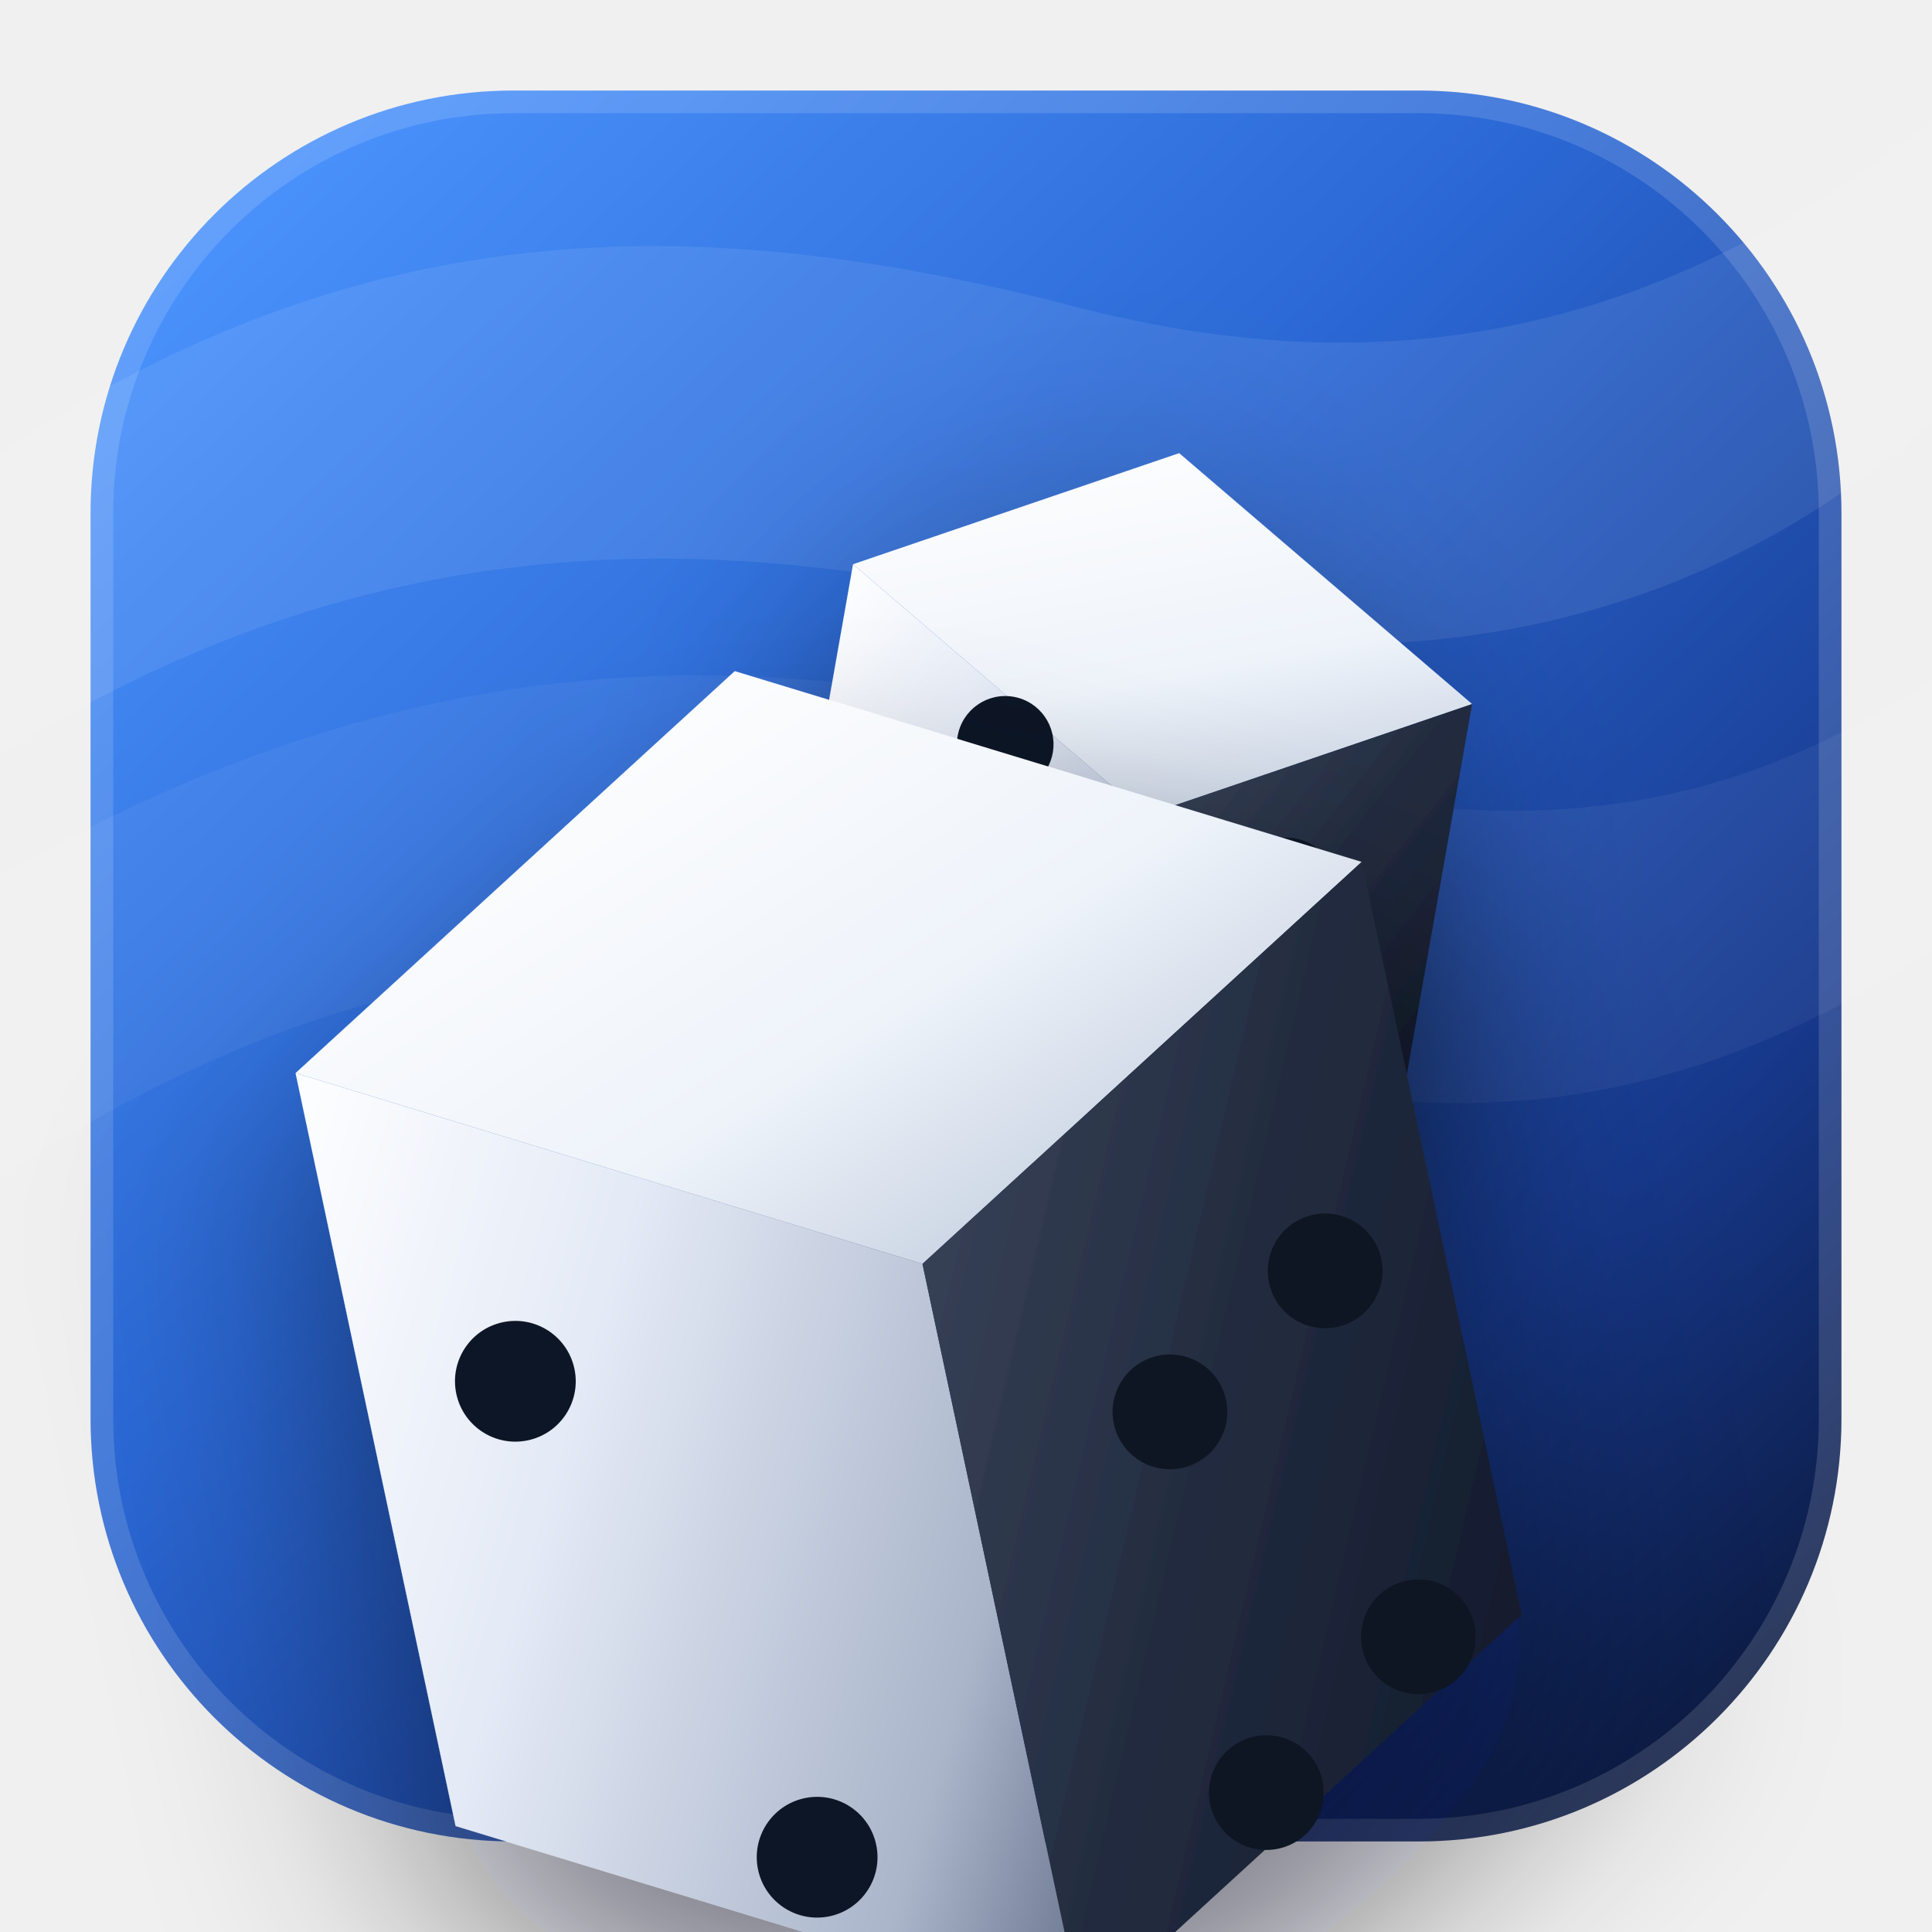
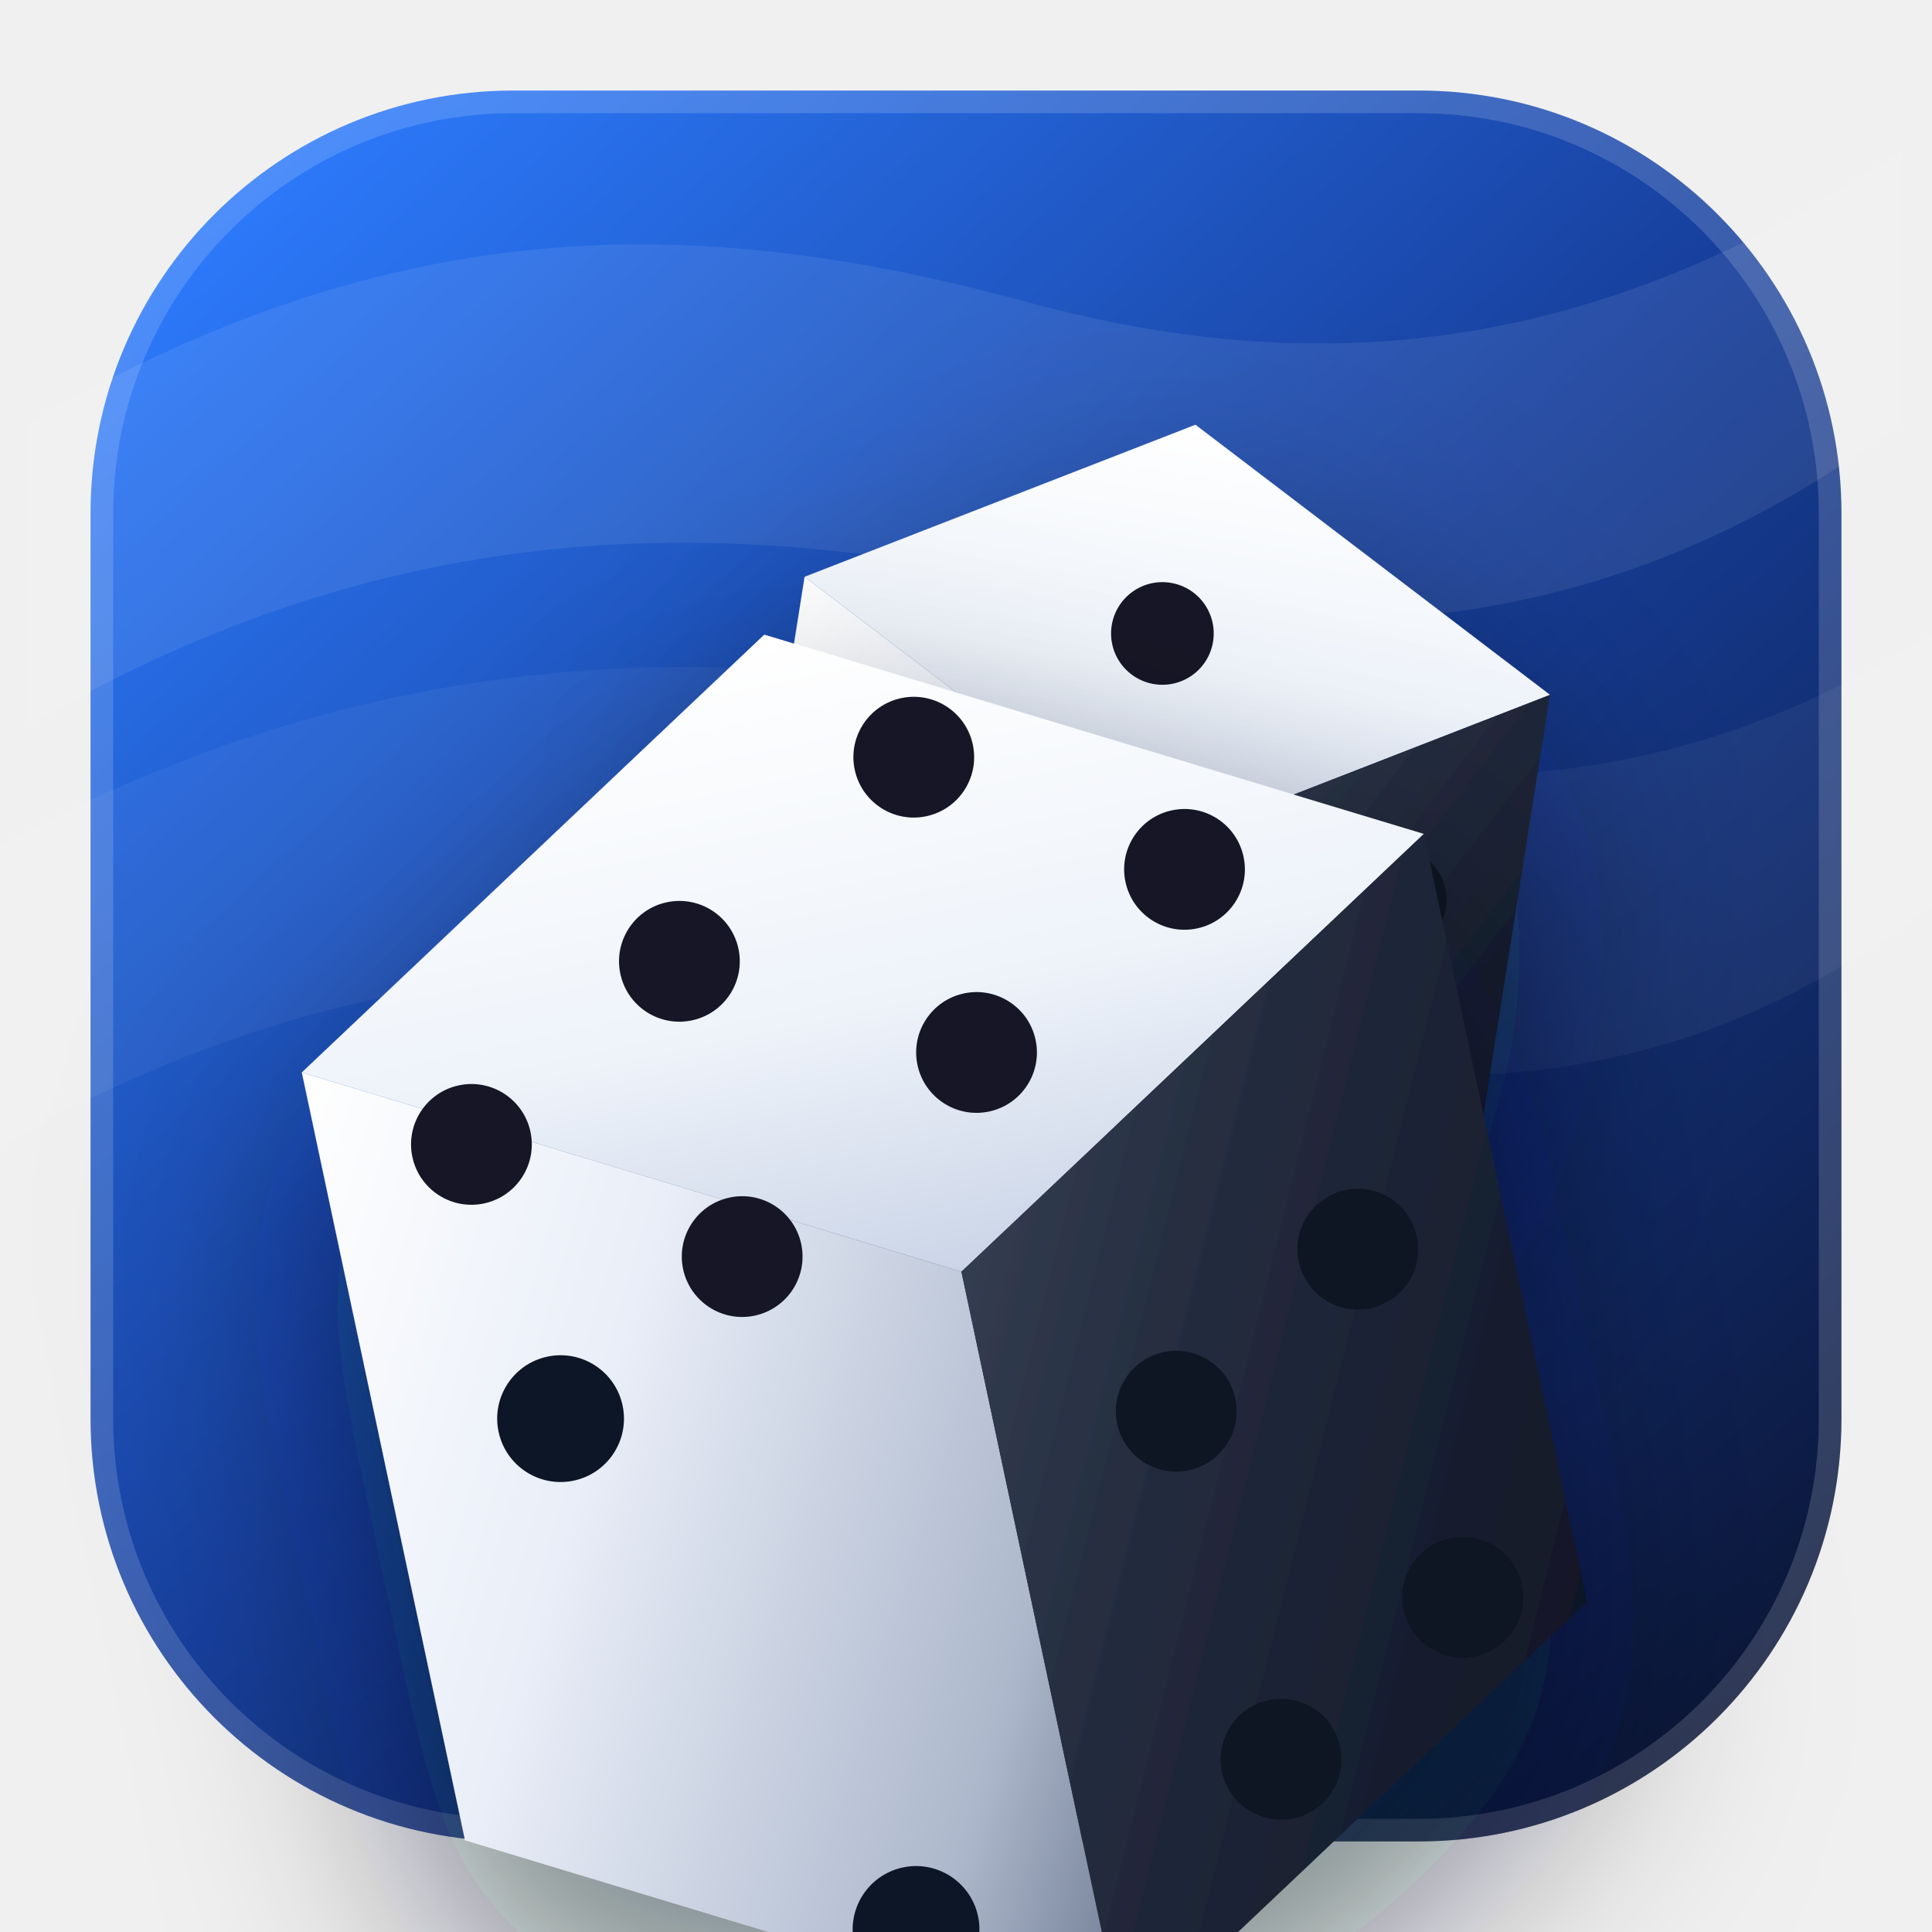
<svg xmlns="http://www.w3.org/2000/svg" width="128" height="128" viewBox="0 0 128 128" fill="none">
  <defs>
-     <linearGradient id="ibg" x1="12" y1="10" x2="116" y2="120" gradientUnits="userSpaceOnUse">
-       <stop offset="0" stop-color="#4C95FF" />
-       <stop offset="0.4" stop-color="#2B68D5" />
-       <stop offset="0.76" stop-color="#17398D" />
-       <stop offset="1" stop-color="#0A1637" />
+     <linearGradient id="tileBg" x1="14" y1="10" x2="112" y2="118" gradientUnits="userSpaceOnUse">
+       <stop stop-color="#2D7CFF" />
+       <stop offset="0.5" stop-color="#173F9C" />
+       <stop offset="1" stop-color="#0B1637" />
    </linearGradient>
-     <linearGradient id="itop" x1="0.2" y1="0" x2="0.85" y2="1">
-       <stop offset="0" stop-color="#FFFFFF" />
+     <linearGradient id="miniFront" x1="0" y1="0" x2="1" y2="1">
+       <stop stop-color="#FFFFFF" />
+       <stop offset="0.36" stop-color="#E9EEF8" />
+       <stop offset="0.8" stop-color="#ADB8CC" />
+       <stop offset="1" stop-color="#6E7A92" />
+     </linearGradient>
+     <linearGradient id="miniTop" x1="0.5" y1="0" x2="0.5" y2="1">
+       <stop stop-color="#FFFFFF" />
      <stop offset="0.58" stop-color="#EEF3FA" />
-       <stop offset="1" stop-color="#BCC8DA" />
+       <stop offset="1" stop-color="#CBD5E7" />
    </linearGradient>
-     <linearGradient id="ifront" x1="0" y1="0" x2="1" y2="1">
-       <stop offset="0" stop-color="#FDFEFF" />
-       <stop offset="0.35" stop-color="#E4EAF6" />
-       <stop offset="0.8" stop-color="#AAB5CA" />
-       <stop offset="1" stop-color="#69758E" />
+     <linearGradient id="miniSide" x1="0" y1="0" x2="1" y2="1">
+       <stop stop-color="#3D475C" />
+       <stop offset="0.42" stop-color="#222A3C" />
+       <stop offset="1" stop-color="#0B1120" />
    </linearGradient>
-     <linearGradient id="iside" x1="0" y1="0" x2="1" y2="1">
-       <stop offset="0" stop-color="#3E495F" />
-       <stop offset="0.48" stop-color="#232C40" />
-       <stop offset="1" stop-color="#0F1627" />
-     </linearGradient>
-     <filter id="ishadow" x="-40%" y="-40%" width="180%" height="180%">
-       <feDropShadow dx="0" dy="8" stdDeviation="8" flood-color="#050B16" flood-opacity="0.48" />
+     <filter id="miniShadow" x="-30%" y="-30%" width="160%" height="160%">
+       <feDropShadow dx="0" dy="8" stdDeviation="8" flood-color="#070F20" flood-opacity="0.5" />
    </filter>
  </defs>
-   <rect x="6" y="6" width="116" height="116" rx="28" fill="url(#ibg)" />
-   <rect x="6.75" y="6.75" width="114.5" height="114.5" rx="27.25" stroke="rgba(255,255,255,.14)" stroke-width="1.5" />
-   <path d="M0 30C24 14 46 14 70 20C92 26 110 22 128 8V28C112 42 92 46 68 40C46 35 24 35 0 50V30Z" fill="white" fill-opacity="0.08" />
-   <path d="M0 58C28 42 52 42 78 50C98 56 113 55 128 45V63C111 74 95 76 74 69C48 61 26 61 0 78V58Z" fill="white" fill-opacity="0.05" />
-   <g transform="translate(67 24) rotate(10)" filter="url(#ishadow)">
-     <polygon points="12,4 34,17 14,28 -8,15" fill="url(#itop)" />
-     <polygon points="-8,15 14,28 14,54 -8,41" fill="url(#ifront)" />
-     <polygon points="14,28 34,17 34,43 14,54" fill="url(#iside)" />
-     <circle cx="4" cy="25" r="3.2" fill="#111826" />
-     <circle cx="24" cy="31" r="3.2" fill="#111826" />
-     <circle cx="24" cy="42" r="3.2" fill="#111826" />
+   <rect x="6" y="6" width="116" height="116" rx="28" fill="url(#tileBg)" />
+   <rect x="6.75" y="6.75" width="114.5" height="114.5" rx="27.25" stroke="rgba(255,255,255,.16)" stroke-width="1.5" />
+   <path d="M2 28C26 14 46 14 68 20C90 26 108 22 126 10V28C110 40 92 44 70 39C48 34 26 34 2 48V28Z" fill="white" fill-opacity="0.08" />
+   <path d="M0 56C26 42 50 42 74 48C96 54 112 52 128 42V60C112 72 96 74 72 68C48 62 24 62 0 76V56Z" fill="white" fill-opacity="0.05" />
+   <g filter="url(#miniShadow)">
+     <g transform="translate(66 22) rotate(9)">
+       <polygon points="14,4 40,18 16,32 -10,18" fill="url(#miniTop)" />
+       <polygon points="-10,18 16,32 16,62 -10,48" fill="url(#miniFront)" />
+       <polygon points="16,32 40,18 40,48 16,62" fill="url(#miniSide)" />
+       <circle cx="14" cy="18" r="3.4" fill="#121927" />
+       <circle cx="0" cy="29" r="3.4" fill="#121927" />
+       <circle cx="7" cy="49" r="3.4" fill="#121927" />
+       <circle cx="24" cy="38" r="3.4" fill="#101622" />
+       <circle cx="32" cy="33" r="3.4" fill="#101622" />
+       <circle cx="24" cy="52" r="3.4" fill="#101622" />
+       <circle cx="32" cy="47" r="3.4" fill="#101622" />
+     </g>
  </g>
-   <g transform="translate(22 44) rotate(-12)" filter="url(#ishadow)">
-     <polygon points="26,6 64,27 30,47 -8,26" fill="url(#itop)" />
-     <polygon points="-8,26 30,47 30,98 -8,77" fill="url(#ifront)" />
-     <polygon points="30,47 64,27 64,78 30,98" fill="url(#iside)" />
-     <circle cx="2" cy="49" r="4" fill="#111826" />
-     <circle cx="15" cy="84" r="4" fill="#111826" />
-     <circle cx="44" cy="60" r="3.8" fill="#101622" />
-     <circle cx="56" cy="53" r="3.8" fill="#101622" />
-     <circle cx="45" cy="86" r="3.8" fill="#101622" />
-     <circle cx="57" cy="78" r="3.8" fill="#101622" />
+   <g filter="url(#miniShadow)">
+     <g transform="translate(22 42) rotate(-12)">
+       <polygon points="28,6 68,28 32,50 -8,28" fill="url(#miniTop)" />
+       <polygon points="-8,28 32,50 32,102 -8,80" fill="url(#miniFront)" />
+       <polygon points="32,50 68,28 68,80 32,102" fill="url(#miniSide)" />
+       <circle cx="2" cy="35" r="4" fill="#121927" />
+       <circle cx="18" cy="26" r="4" fill="#121927" />
+       <circle cx="36" cy="16" r="4" fill="#121927" />
+       <circle cx="18" cy="46" r="4" fill="#121927" />
+       <circle cx="36" cy="36" r="4" fill="#121927" />
+       <circle cx="52" cy="27" r="4" fill="#121927" />
+       <circle cx="4" cy="54" r="4.2" fill="#111826" />
+       <circle cx="20" cy="92" r="4.2" fill="#111826" />
+       <circle cx="44" cy="62" r="4" fill="#0E1421" />
+       <circle cx="58" cy="54" r="4" fill="#0E1421" />
+       <circle cx="46" cy="86" r="4" fill="#0E1421" />
+       <circle cx="60" cy="78" r="4" fill="#0E1421" />
+     </g>
  </g>
</svg>
